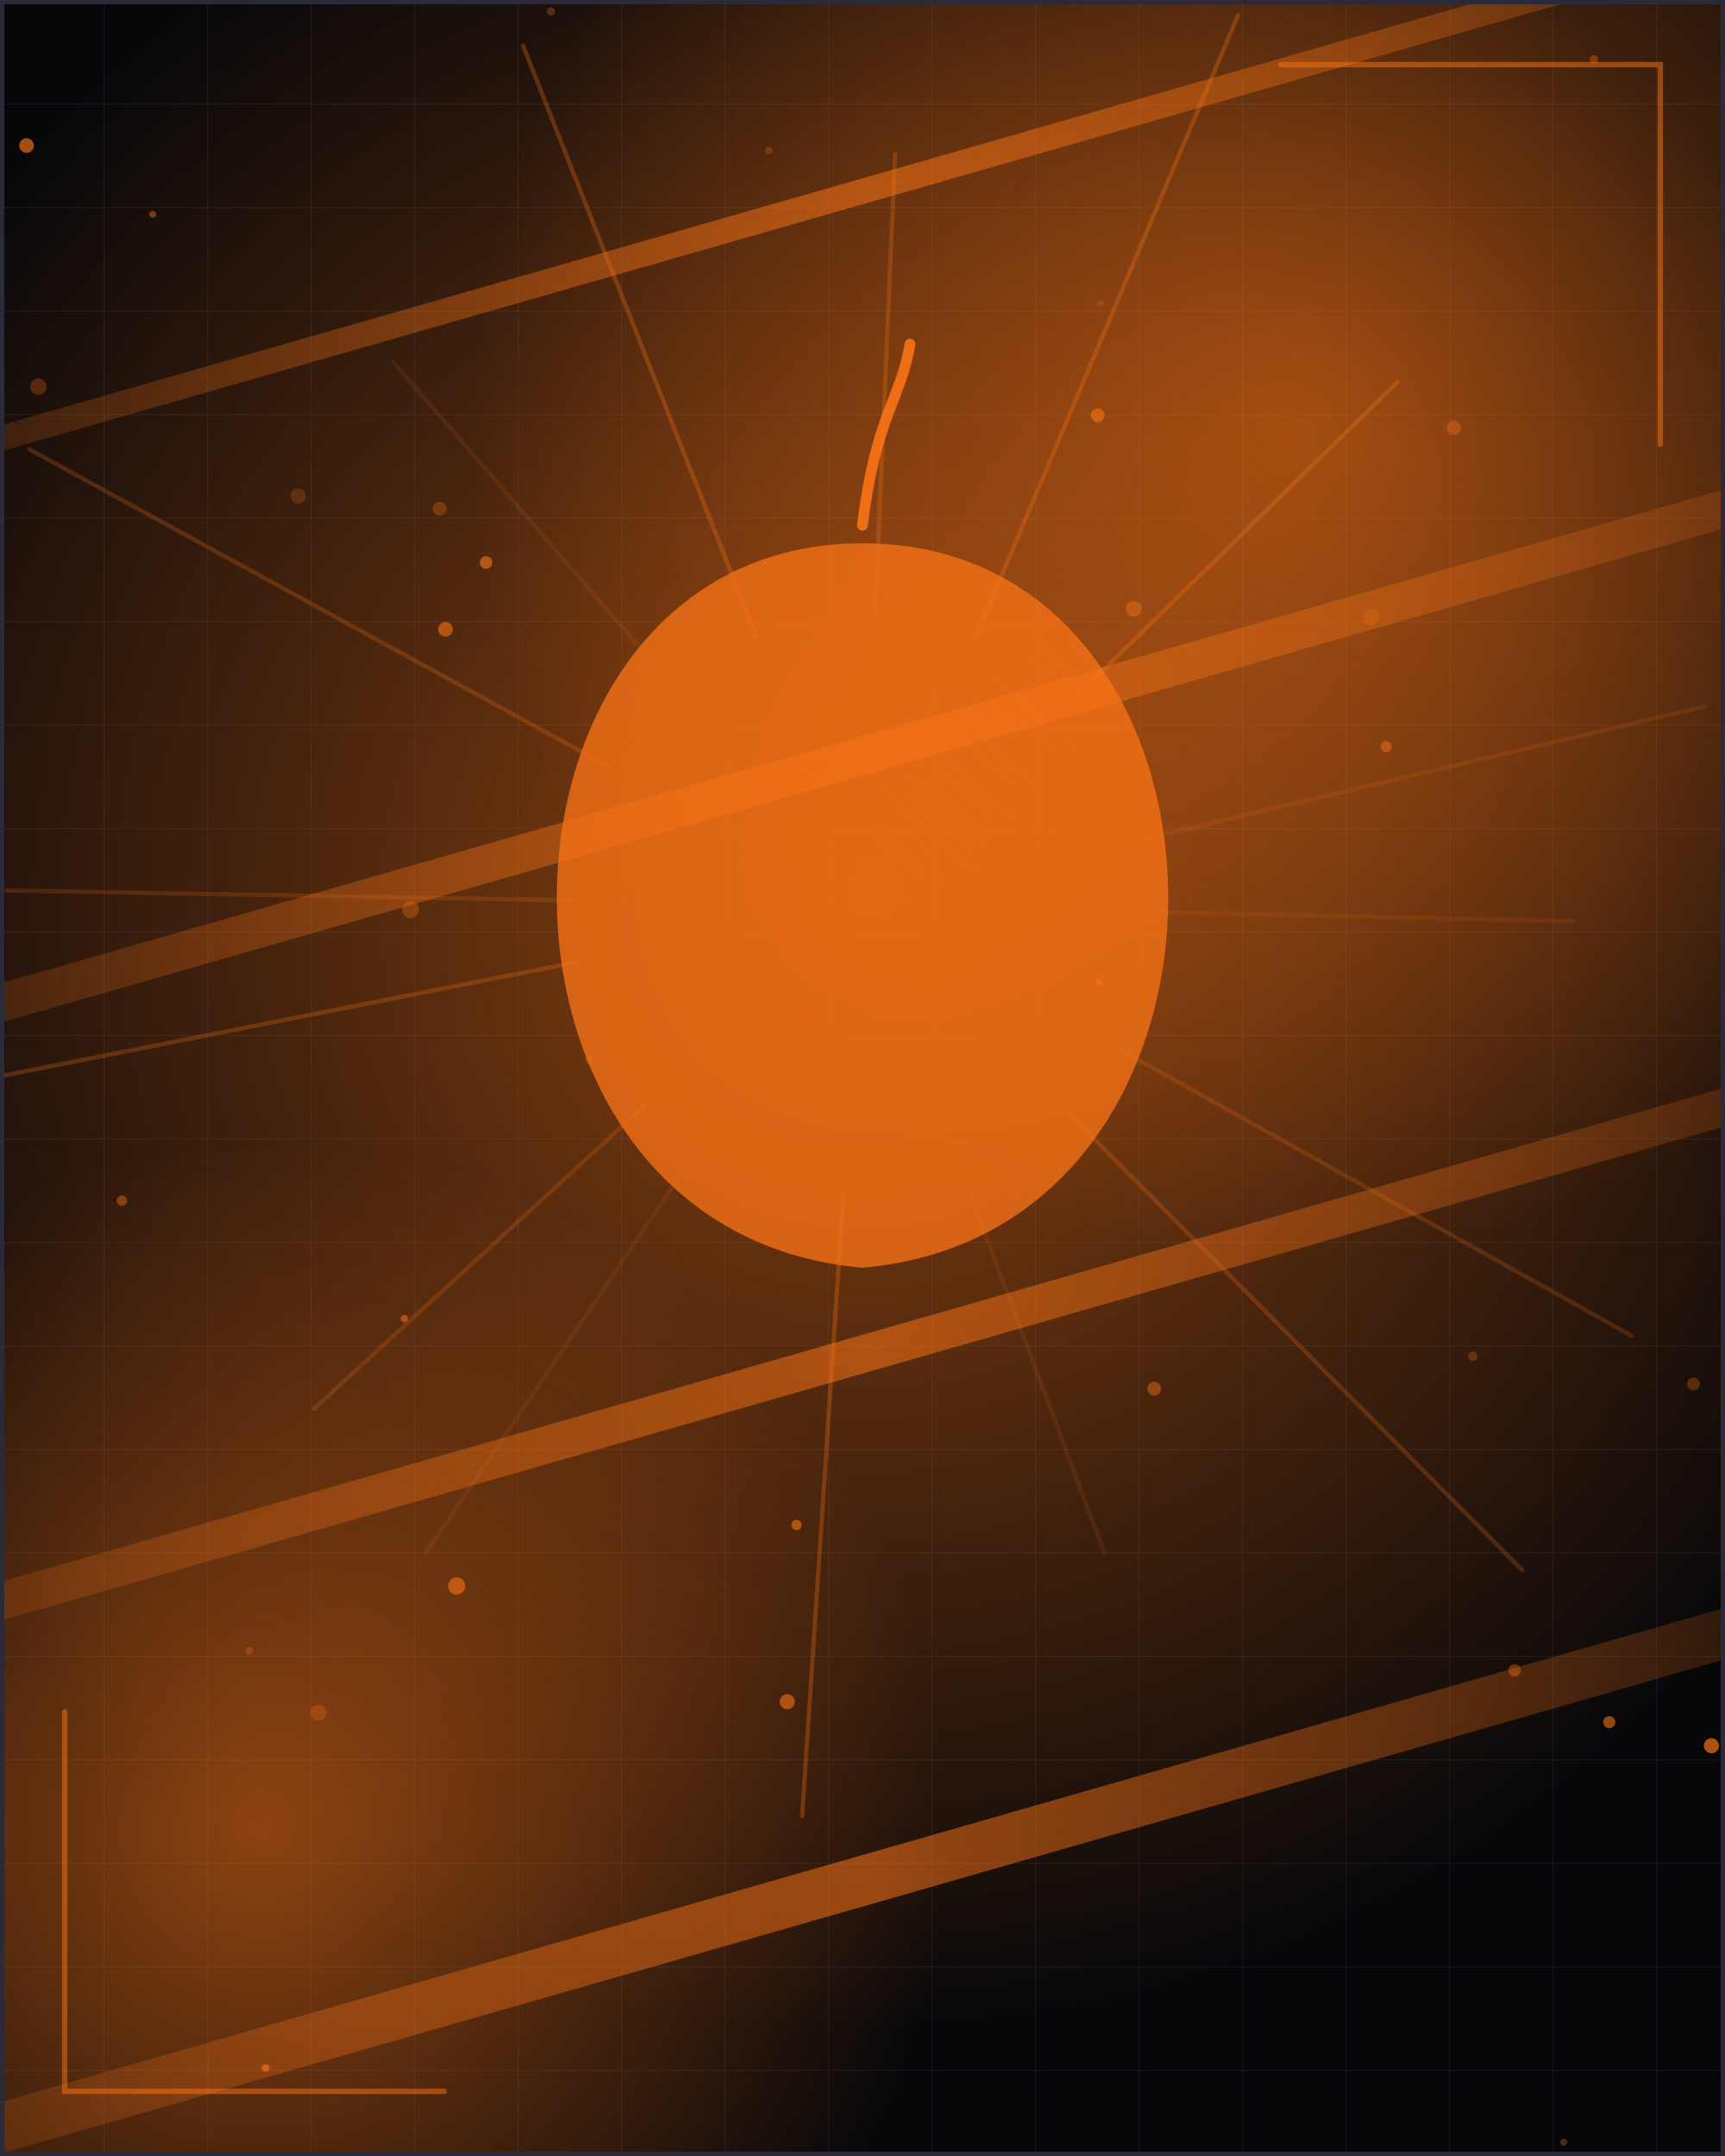
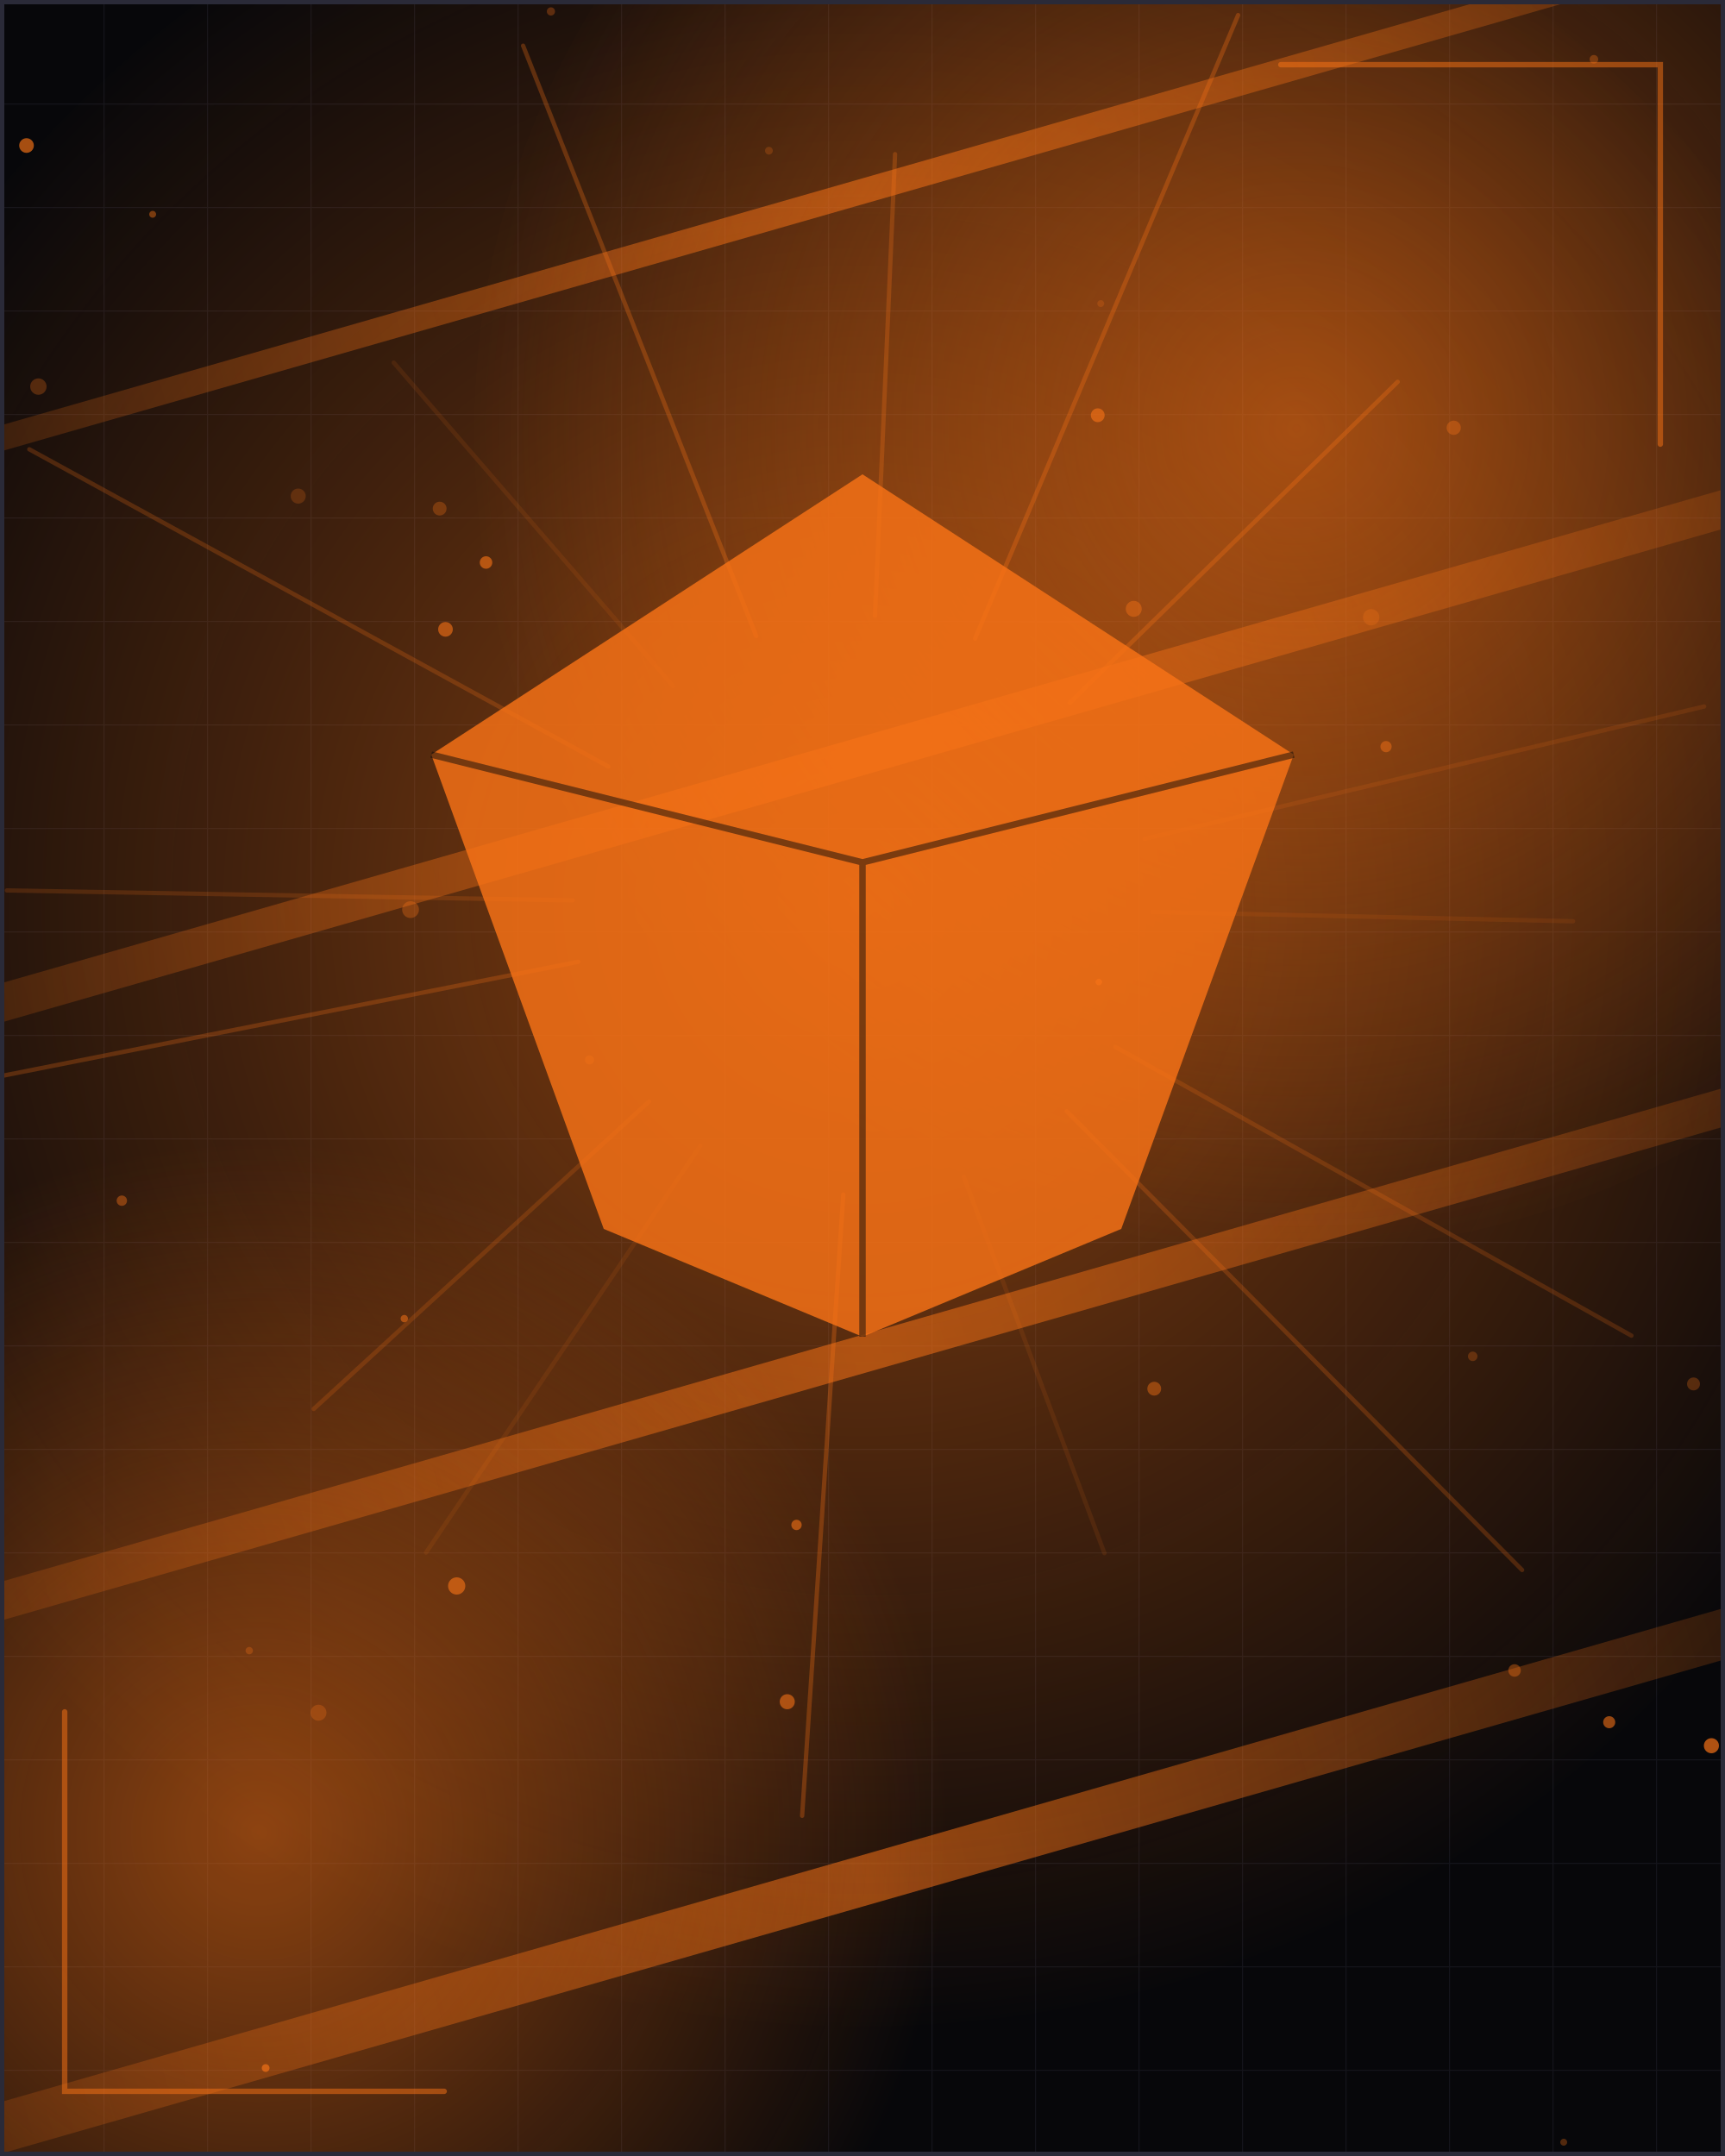
<svg xmlns="http://www.w3.org/2000/svg" width="800" height="1000" viewBox="0 0 800 1000">
  <rect width="800" height="1000" fill="#07070a" />
  <defs>
    <pattern id="grid" width="48" height="48" patternUnits="userSpaceOnUse">
      <path d="M 48 0 L 0 0 0 48" fill="none" stroke="#2a2a38" stroke-width="1" opacity="0.35" />
    </pattern>
  </defs>
  <rect width="800" height="1000" fill="url(#grid)" />
  <defs>
    <linearGradient id="slash22" x1="0" y1="0" x2="1" y2="0">
      <stop offset="0%" stop-color="#f97316" stop-opacity="0" />
      <stop offset="50%" stop-color="#f97316" stop-opacity="0.55" />
      <stop offset="100%" stop-color="#f97316" stop-opacity="0" />
    </linearGradient>
  </defs>
  <g>
    <rect x="-200" y="82.7" width="1200.0" height="11.6" fill="url(#slash22)" transform="rotate(-16 400 82.7)" />
    <rect x="-200" y="341.5" width="1200.0" height="17.5" fill="url(#slash22)" transform="rotate(-16 400 341.5)" />
    <rect x="-200" y="619.1" width="1200.0" height="17.3" fill="url(#slash22)" transform="rotate(-16 400 619.1)" />
    <rect x="-200" y="860.4" width="1200.0" height="23.0" fill="url(#slash22)" transform="rotate(-16 400 860.4)" />
  </g>
  <defs>
    <radialGradient id="glow0" cx="50%" cy="50%" r="50%">
      <stop offset="0%" stop-color="#f97316" stop-opacity="0.55" />
      <stop offset="100%" stop-color="#f97316" stop-opacity="0" />
    </radialGradient>
  </defs>
  <circle cx="400" cy="420" r="520" fill="url(#glow0)" />
  <defs>
    <radialGradient id="glow1" cx="50%" cy="50%" r="50%">
      <stop offset="0%" stop-color="#f97316" stop-opacity="0.55" />
      <stop offset="100%" stop-color="#f97316" stop-opacity="0" />
    </radialGradient>
  </defs>
  <circle cx="600" cy="200" r="380" fill="url(#glow1)" />
  <defs>
    <radialGradient id="glow2" cx="50%" cy="50%" r="50%">
      <stop offset="0%" stop-color="#f97316" stop-opacity="0.55" />
      <stop offset="100%" stop-color="#f97316" stop-opacity="0" />
    </radialGradient>
  </defs>
  <circle cx="120" cy="850" r="320" fill="url(#glow2)" />
  <g opacity="0.4" stroke="#f97316" stroke-width="2" stroke-linecap="round">
    <line x1="534.4" y1="423.0" x2="729.5" y2="427.3" opacity="0.27" />
    <line x1="517.3" y1="485.6" x2="756.6" y2="619.5" opacity="0.48" />
    <line x1="494.7" y1="515.4" x2="705.9" y2="728.2" opacity="0.57" />
    <line x1="447.0" y1="545.9" x2="512.2" y2="720.4" opacity="0.26" />
    <line x1="391.1" y1="554.1" x2="372.0" y2="842.2" opacity="0.75" />
    <line x1="324.8" y1="531.4" x2="197.6" y2="720.1" opacity="0.25" />
    <line x1="301.0" y1="510.9" x2="145.5" y2="653.5" opacity="0.48" />
    <line x1="268.2" y1="446.1" x2="-26.3" y2="504.4" opacity="0.63" />
    <line x1="265.6" y1="417.6" x2="3.2" y2="413.0" opacity="0.43" />
    <line x1="282.1" y1="355.5" x2="13.6" y2="208.4" opacity="0.56" />
    <line x1="312.2" y1="318.3" x2="182.6" y2="168.2" opacity="0.26" />
    <line x1="350.7" y1="295.0" x2="242.6" y2="21.2" opacity="0.71" />
    <line x1="405.8" y1="285.7" x2="415.1" y2="71.5" opacity="0.64" />
    <line x1="452.2" y1="296.2" x2="574.2" y2="7.0" opacity="0.75" />
    <line x1="496.1" y1="326.0" x2="648.2" y2="177.1" opacity="0.74" />
    <line x1="530.8" y1="389.1" x2="790.3" y2="327.7" opacity="0.33" />
  </g>
  <circle cx="70.8" cy="99.4" r="1.6" fill="#f97316" opacity="0.43" />
  <circle cx="509.6" cy="455.5" r="1.5" fill="#f97316" opacity="0.61" />
  <circle cx="510.5" cy="140.8" r="1.6" fill="#f97316" opacity="0.21" />
  <circle cx="211.8" cy="735.6" r="4.0" fill="#f97316" opacity="0.60" />
  <circle cx="255.5" cy="5.3" r="1.9" fill="#f97316" opacity="0.30" />
  <circle cx="365.1" cy="789.3" r="3.5" fill="#f97316" opacity="0.58" />
  <circle cx="56.5" cy="556.9" r="2.4" fill="#f97316" opacity="0.42" />
  <circle cx="683.0" cy="629.1" r="2.2" fill="#f97316" opacity="0.26" />
  <circle cx="12.3" cy="67.5" r="3.4" fill="#f97316" opacity="0.66" />
  <circle cx="138.3" cy="230.1" r="3.5" fill="#f97316" opacity="0.21" />
  <circle cx="725.2" cy="993.6" r="1.6" fill="#f97316" opacity="0.31" />
  <circle cx="785.4" cy="641.9" r="3.0" fill="#f97316" opacity="0.28" />
  <circle cx="190.4" cy="421.9" r="3.9" fill="#f97316" opacity="0.32" />
  <circle cx="115.6" cy="765.6" r="1.7" fill="#f97316" opacity="0.29" />
  <circle cx="17.8" cy="179.3" r="3.8" fill="#f97316" opacity="0.27" />
  <circle cx="746.3" cy="798.8" r="2.8" fill="#f97316" opacity="0.58" />
  <circle cx="187.5" cy="611.6" r="1.7" fill="#f97316" opacity="0.52" />
  <circle cx="642.8" cy="346.3" r="2.6" fill="#f97316" opacity="0.46" />
  <circle cx="739.2" cy="27.5" r="2.0" fill="#f97316" opacity="0.32" />
  <circle cx="674.2" cy="198.4" r="3.3" fill="#f97316" opacity="0.35" />
  <circle cx="793.7" cy="809.7" r="3.5" fill="#f97316" opacity="0.69" />
  <circle cx="702.4" cy="774.8" r="2.9" fill="#f97316" opacity="0.38" />
  <circle cx="509.1" cy="192.6" r="3.2" fill="#f97316" opacity="0.60" />
  <circle cx="203.9" cy="235.9" r="3.2" fill="#f97316" opacity="0.29" />
  <circle cx="369.4" cy="707.3" r="2.4" fill="#f97316" opacity="0.58" />
  <circle cx="225.4" cy="260.9" r="2.9" fill="#f97316" opacity="0.61" />
  <circle cx="206.6" cy="291.9" r="3.4" fill="#f97316" opacity="0.59" />
  <circle cx="273.4" cy="491.6" r="2.1" fill="#f97316" opacity="0.27" />
  <circle cx="356.6" cy="69.9" r="1.8" fill="#f97316" opacity="0.22" />
  <circle cx="535.3" cy="644.1" r="3.2" fill="#f97316" opacity="0.43" />
  <circle cx="147.7" cy="794.4" r="3.7" fill="#f97316" opacity="0.27" />
  <circle cx="635.9" cy="286.3" r="3.8" fill="#f97316" opacity="0.25" />
  <circle cx="123.2" cy="959.2" r="1.8" fill="#f97316" opacity="0.64" />
  <circle cx="525.8" cy="282.4" r="3.7" fill="#f97316" opacity="0.42" />
-   <g transform="translate(400 420)" opacity="0.9">
-     <path d="M0 -168 C 184.8 -168 193.2 151.2 0 168 C -193.2 151.2 -184.8 -168 0 -168 Z" fill="#f97316" opacity="0.85" />
-     <path d="M0 -176.4 C 6 -226.8, 18 -235.2, 22 -260.4" fill="none" stroke="#f97316" stroke-width="5" stroke-linecap="round" />
+   <g transform="translate(400 420)" opacity="0.95">
+     <path d="M -200 -70 L 0 -200 L 200 -70 L 120 150 L 0 200 L -120 150 Z" fill="#f97316" opacity="0.85" />
+     <path d="M -200 -70 L 0 -20 L 200 -70 M 0 -20 L 0 200" fill="none" stroke="#07070a" stroke-width="3" opacity="0.5" />
  </g>
  <g opacity="0.5" stroke="#f97316" stroke-width="2.5" stroke-linecap="round">
    <path d="M 594 30 L 770 30 L 770 206" fill="none" />
    <path d="M 30 794 L 30 970 L 206 970" fill="none" />
  </g>
  <rect x="1" y="1" width="798" height="998" fill="none" stroke="#2a2a38" stroke-width="2" />
</svg>
